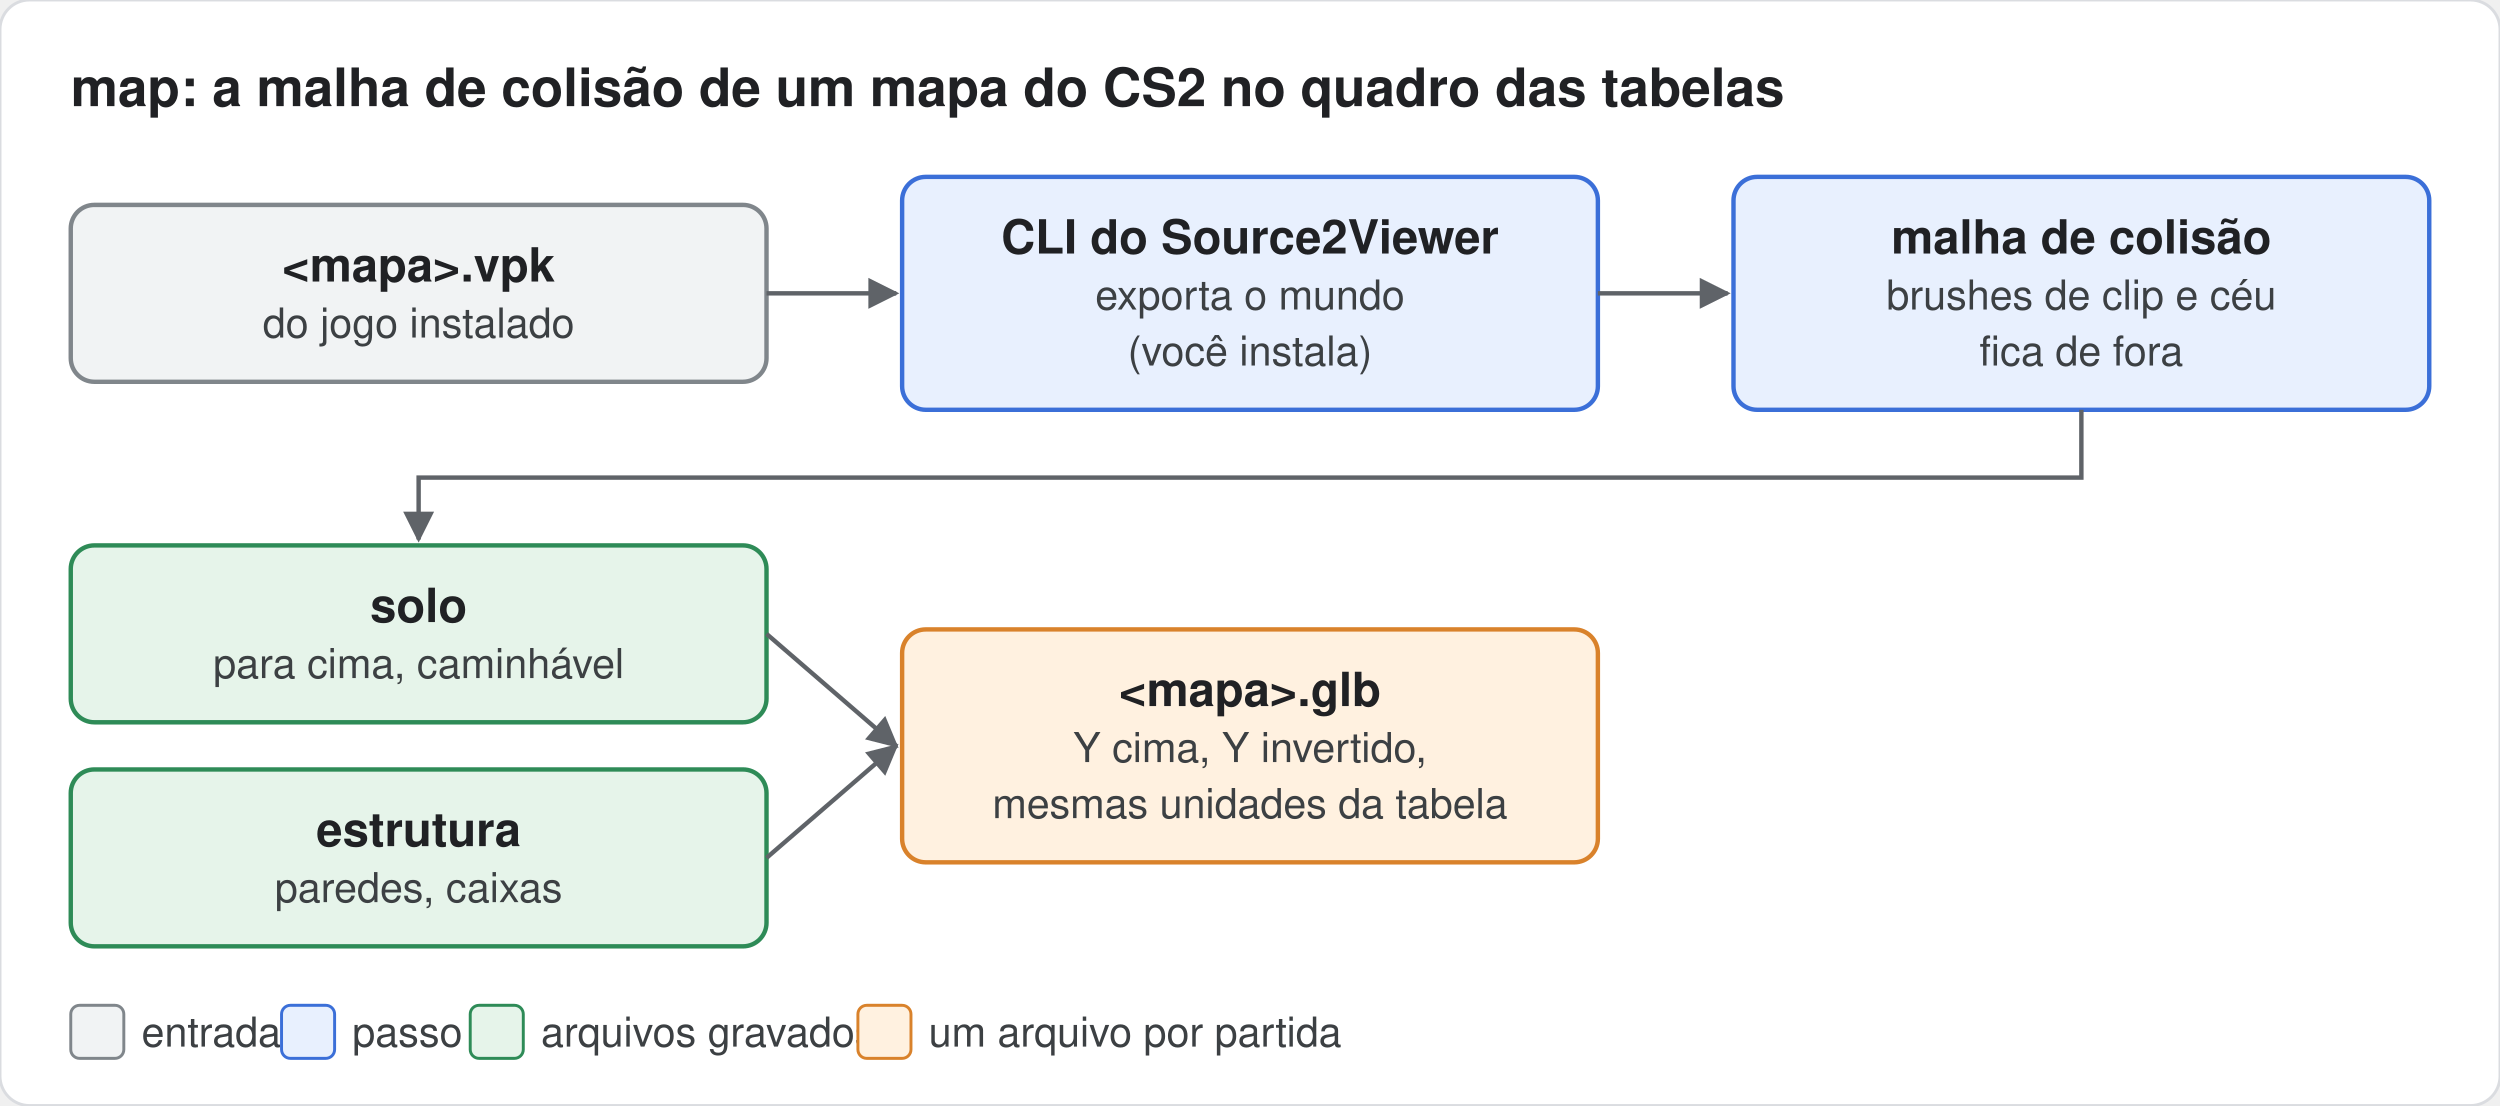
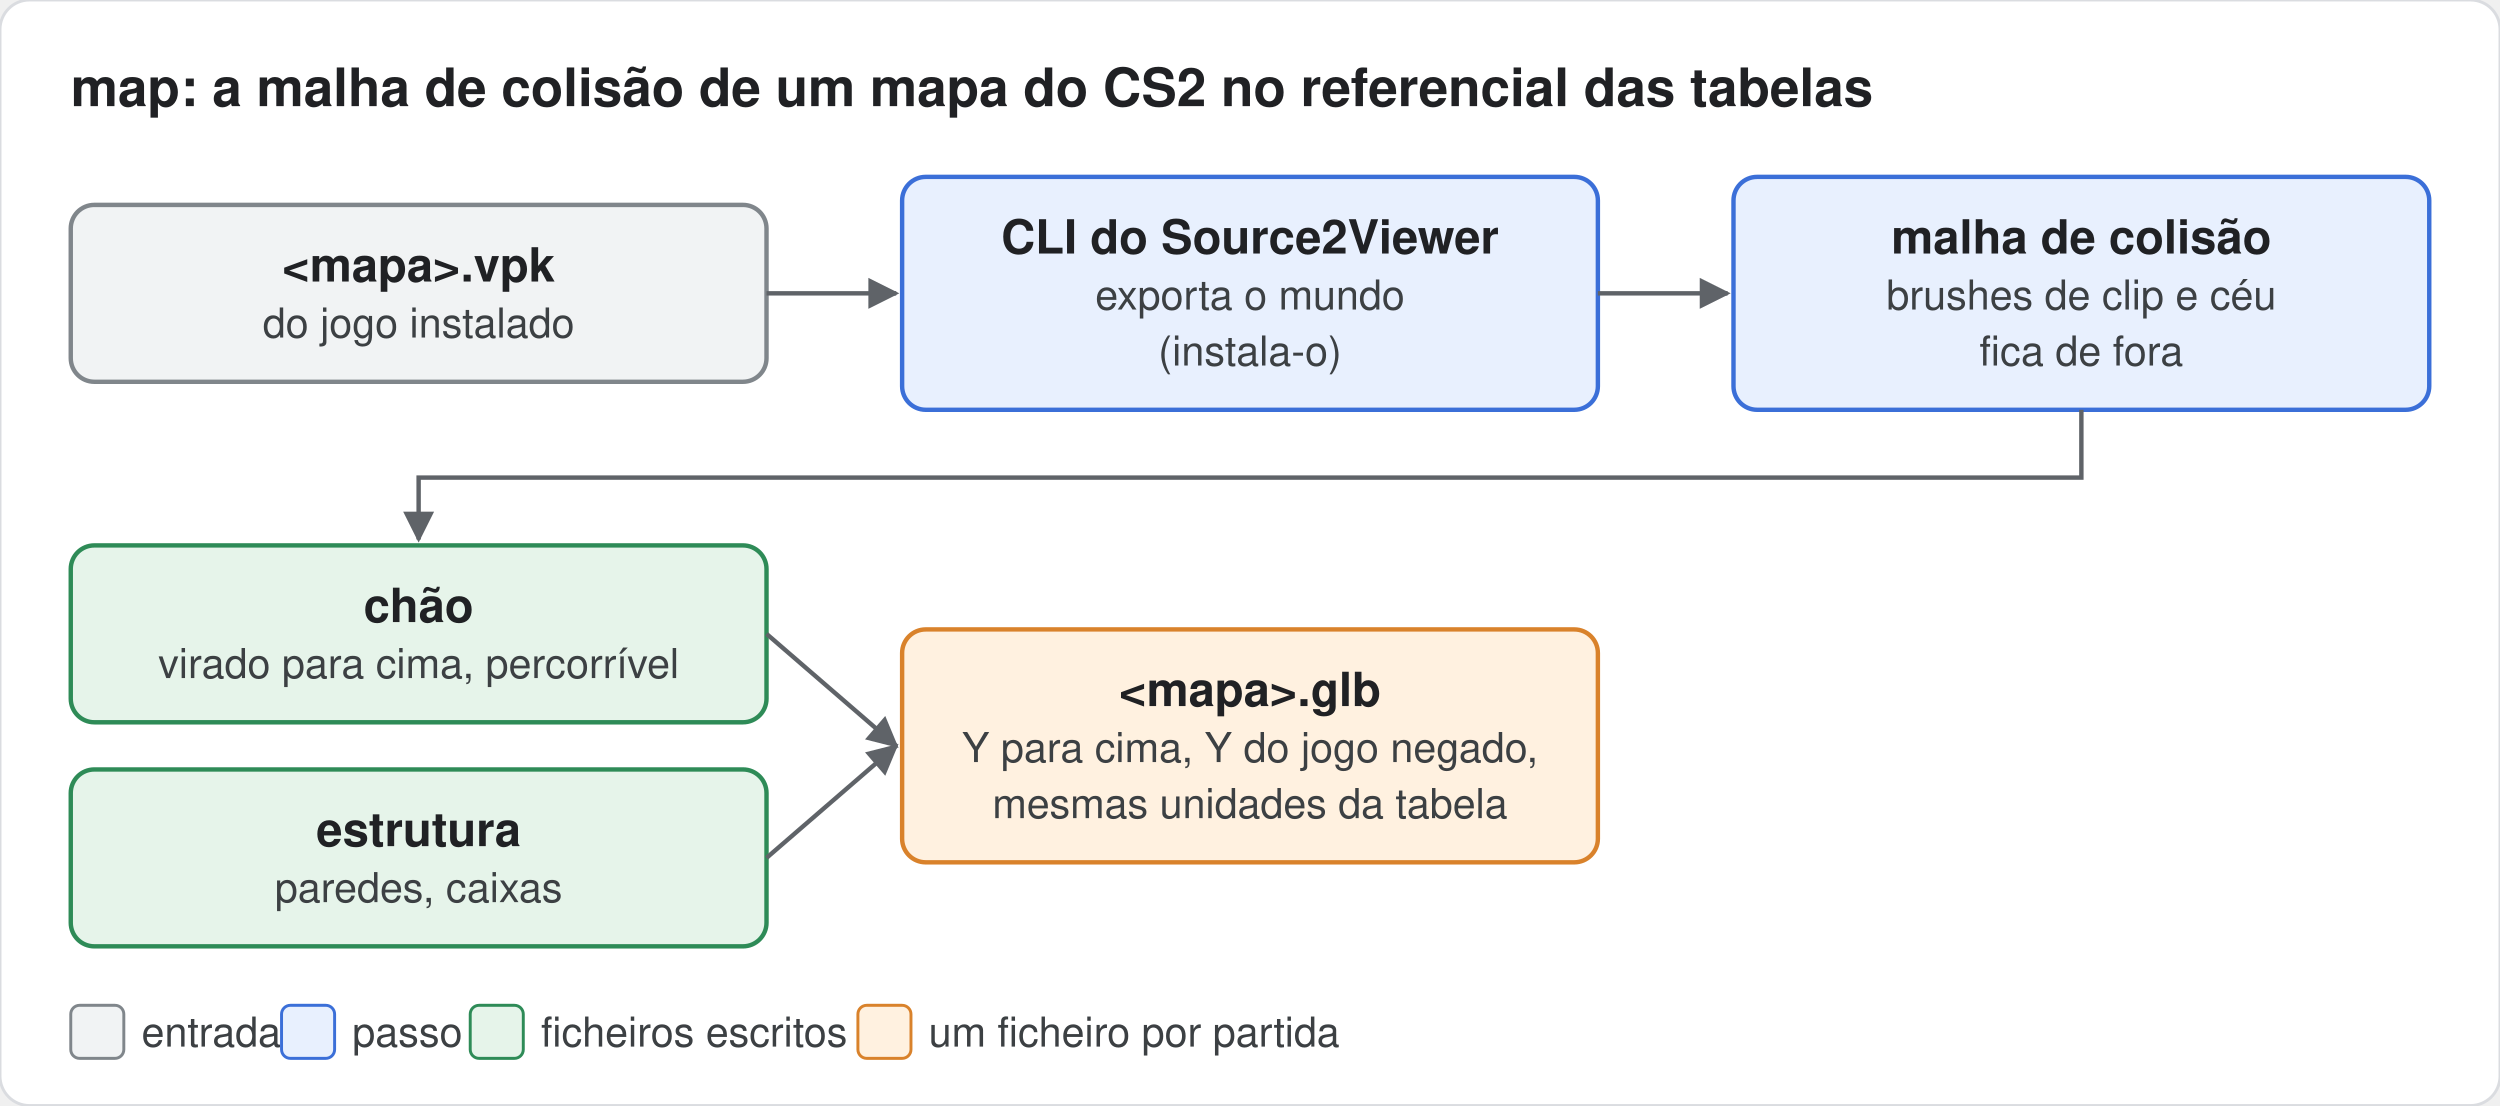
<svg xmlns="http://www.w3.org/2000/svg" width="848" height="375" viewBox="0 0 848 375" font-family="Segoe UI,Helvetica,Arial,sans-serif" role="img" aria-label="map: a CS2 map's collision mesh into the tables' frame">
  <defs>
    <marker id="a" viewBox="0 0 10 10" refX="9" refY="5" markerWidth="7" markerHeight="7" orient="auto">
      <path d="M0,0 L10,5 L0,10 z" fill="#5f6368" />
    </marker>
  </defs>
  <rect width="848" height="375" rx="10" fill="#ffffff" stroke="#dadce0" />
-   <text x="24" y="36" font-size="18" font-weight="600" fill="#202124">map: a malha de colisão de um mapa do CS2 no quadro das tabelas</text>
+   <text x="24" y="36" font-size="18" font-weight="600" fill="#202124">map: a malha de colisão de um mapa do CS2 no referencial das tabelas</text>
  <rect x="24" y="69.5" width="236" height="60" rx="8" fill="#f1f3f4" stroke="#80868b" stroke-width="1.5" />
  <text x="142.0" y="95.5" text-anchor="middle" font-weight="600" font-size="16" fill="#202124">&lt;mapa&gt;.vpk</text>
  <text x="142.0" y="114.5" text-anchor="middle" font-size="14" fill="#3c4043">do jogo instalado</text>
  <rect x="306" y="60.0" width="236" height="79" rx="8" fill="#e8f0fe" stroke="#3b6fd8" stroke-width="1.5" />
  <text x="424.0" y="86.0" text-anchor="middle" font-weight="600" font-size="16" fill="#202124">CLI do Source2Viewer</text>
  <text x="424.0" y="105.0" text-anchor="middle" font-size="14" fill="#3c4043">exporta o mundo</text>
-   <text x="424.0" y="124.0" text-anchor="middle" font-size="14" fill="#3c4043">(você instala)</text>
+   <text x="424.0" y="124.0" text-anchor="middle" font-size="14" fill="#3c4043">(instala-o)</text>
  <rect x="588" y="60.0" width="236" height="79" rx="8" fill="#e8f0fe" stroke="#3b6fd8" stroke-width="1.5" />
  <text x="706.0" y="86.0" text-anchor="middle" font-weight="600" font-size="16" fill="#202124">malha de colisão</text>
  <text x="706.0" y="105.0" text-anchor="middle" font-size="14" fill="#3c4043">brushes de clip e céu</text>
  <text x="706.0" y="124.0" text-anchor="middle" font-size="14" fill="#3c4043">fica de fora</text>
  <line x1="260" y1="99.5" x2="304" y2="99.5" stroke="#5f6368" stroke-width="1.5" marker-end="url(#a)" />
  <line x1="542" y1="99.5" x2="586" y2="99.5" stroke="#5f6368" stroke-width="1.5" marker-end="url(#a)" />
  <path d="M706.0,139.0 V162.0 H142.0 V183.0" fill="none" stroke="#5f6368" stroke-width="1.5" marker-end="url(#a)" />
  <rect x="24" y="185.0" width="236" height="60" rx="8" fill="#e6f4ea" stroke="#2e8b57" stroke-width="1.5" />
-   <text x="142.0" y="211.0" text-anchor="middle" font-weight="600" font-size="16" fill="#202124">solo</text>
-   <text x="142.0" y="230.0" text-anchor="middle" font-size="14" fill="#3c4043">para cima, caminhável</text>
+   <text x="142.0" y="211.0" text-anchor="middle" font-weight="600" font-size="16" fill="#202124">chão</text>
+   <text x="142.0" y="230.0" text-anchor="middle" font-size="14" fill="#3c4043">virado para cima, percorrível</text>
  <rect x="24" y="261.0" width="236" height="60" rx="8" fill="#e6f4ea" stroke="#2e8b57" stroke-width="1.5" />
  <text x="142.0" y="287.0" text-anchor="middle" font-weight="600" font-size="16" fill="#202124">estrutura</text>
  <text x="142.0" y="306.0" text-anchor="middle" font-size="14" fill="#3c4043">paredes, caixas</text>
  <rect x="306" y="213.5" width="236" height="79" rx="8" fill="#fff1e0" stroke="#d9822b" stroke-width="1.5" />
  <text x="424.0" y="239.5" text-anchor="middle" font-weight="600" font-size="16" fill="#202124">&lt;mapa&gt;.glb</text>
-   <text x="424.0" y="258.5" text-anchor="middle" font-size="14" fill="#3c4043">Y cima, Y invertido,</text>
+   <text x="424.0" y="258.5" text-anchor="middle" font-size="14" fill="#3c4043">Y para cima, Y do jogo negado,</text>
  <text x="424.0" y="277.5" text-anchor="middle" font-size="14" fill="#3c4043">mesmas unidades da tabela</text>
  <line x1="260" y1="215.0" x2="304" y2="253.0" stroke="#5f6368" stroke-width="1.5" marker-end="url(#a)" />
  <line x1="260" y1="291.0" x2="304" y2="253.0" stroke="#5f6368" stroke-width="1.5" marker-end="url(#a)" />
  <rect x="24" y="341" width="18" height="18" rx="3" fill="#f1f3f4" stroke="#80868b" />
  <text x="48" y="355" font-size="14" fill="#3c4043">entrada</text>
  <rect x="95.5" y="341" width="18" height="18" rx="3" fill="#e8f0fe" stroke="#3b6fd8" />
  <text x="119.5" y="355" font-size="14" fill="#3c4043">passo</text>
  <rect x="159.5" y="341" width="18" height="18" rx="3" fill="#e6f4ea" stroke="#2e8b57" />
-   <text x="183.5" y="355" font-size="14" fill="#3c4043">arquivos gravados</text>
+   <text x="183.5" y="355" font-size="14" fill="#3c4043">ficheiros escritos</text>
  <rect x="291.0" y="341" width="18" height="18" rx="3" fill="#fff1e0" stroke="#d9822b" />
-   <text x="315.0" y="355" font-size="14" fill="#3c4043">um arquivo por partida</text>
+   <text x="315.0" y="355" font-size="14" fill="#3c4043">um ficheiro por partida</text>
</svg>
